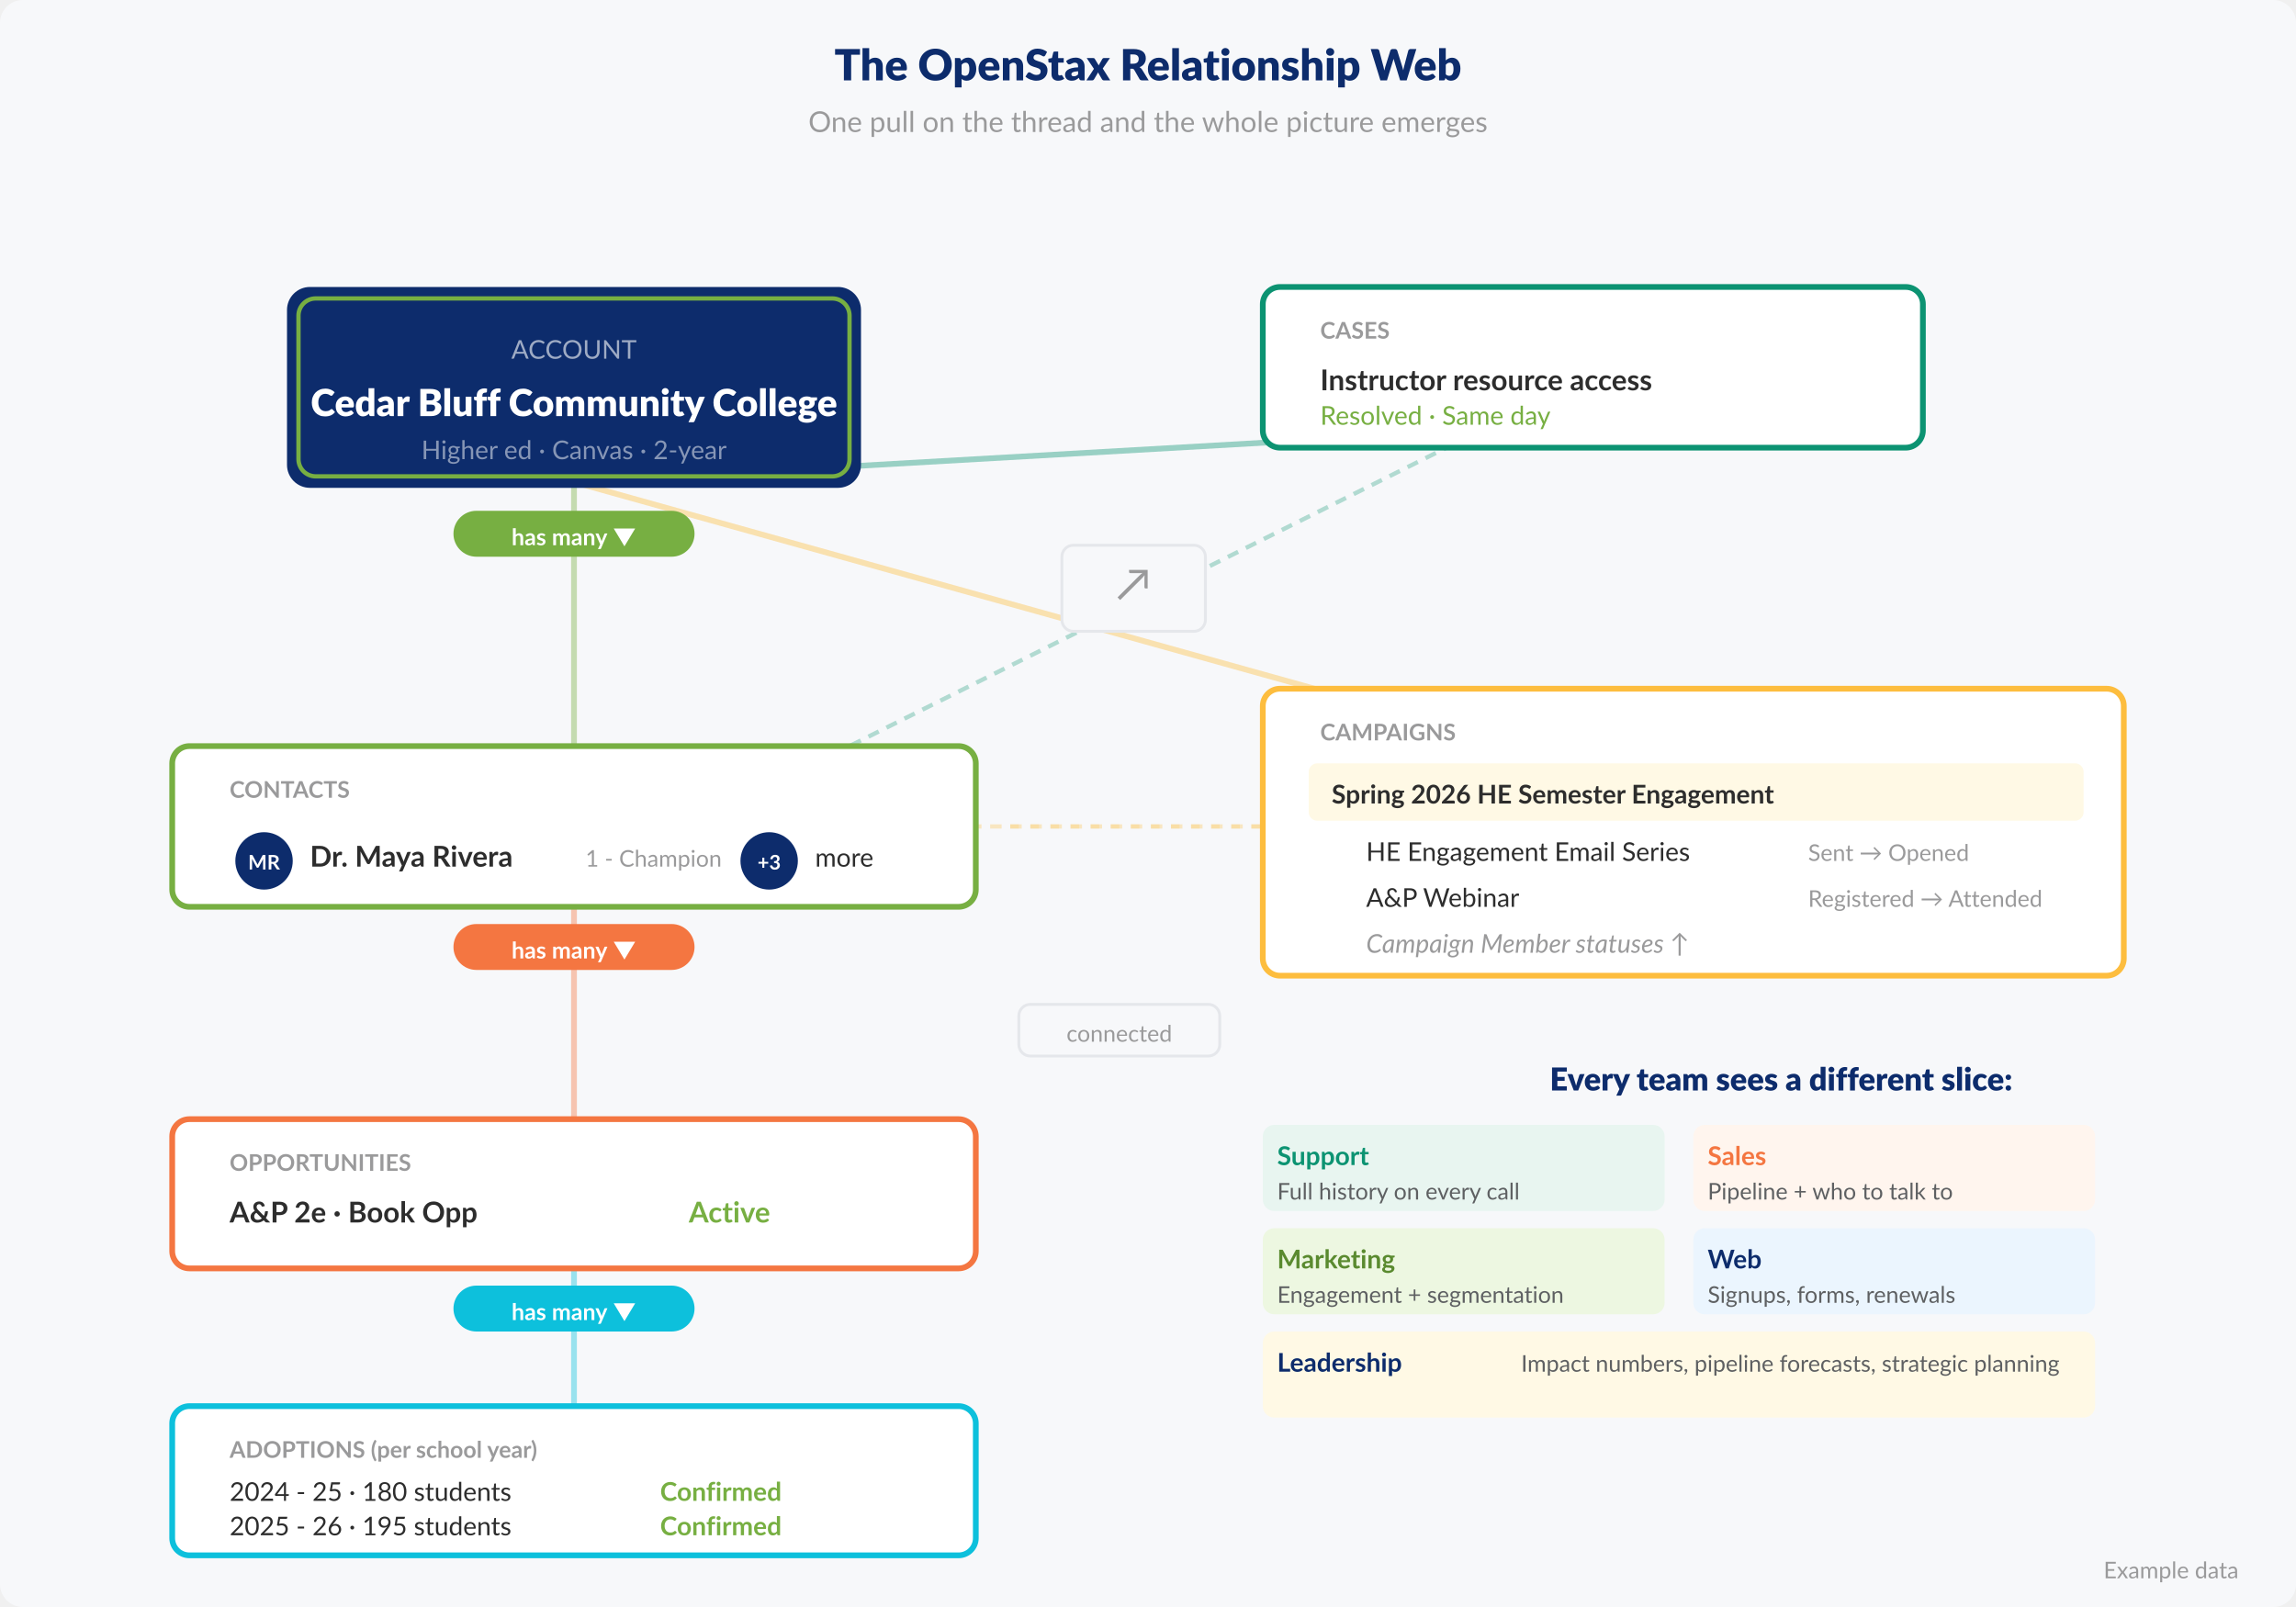
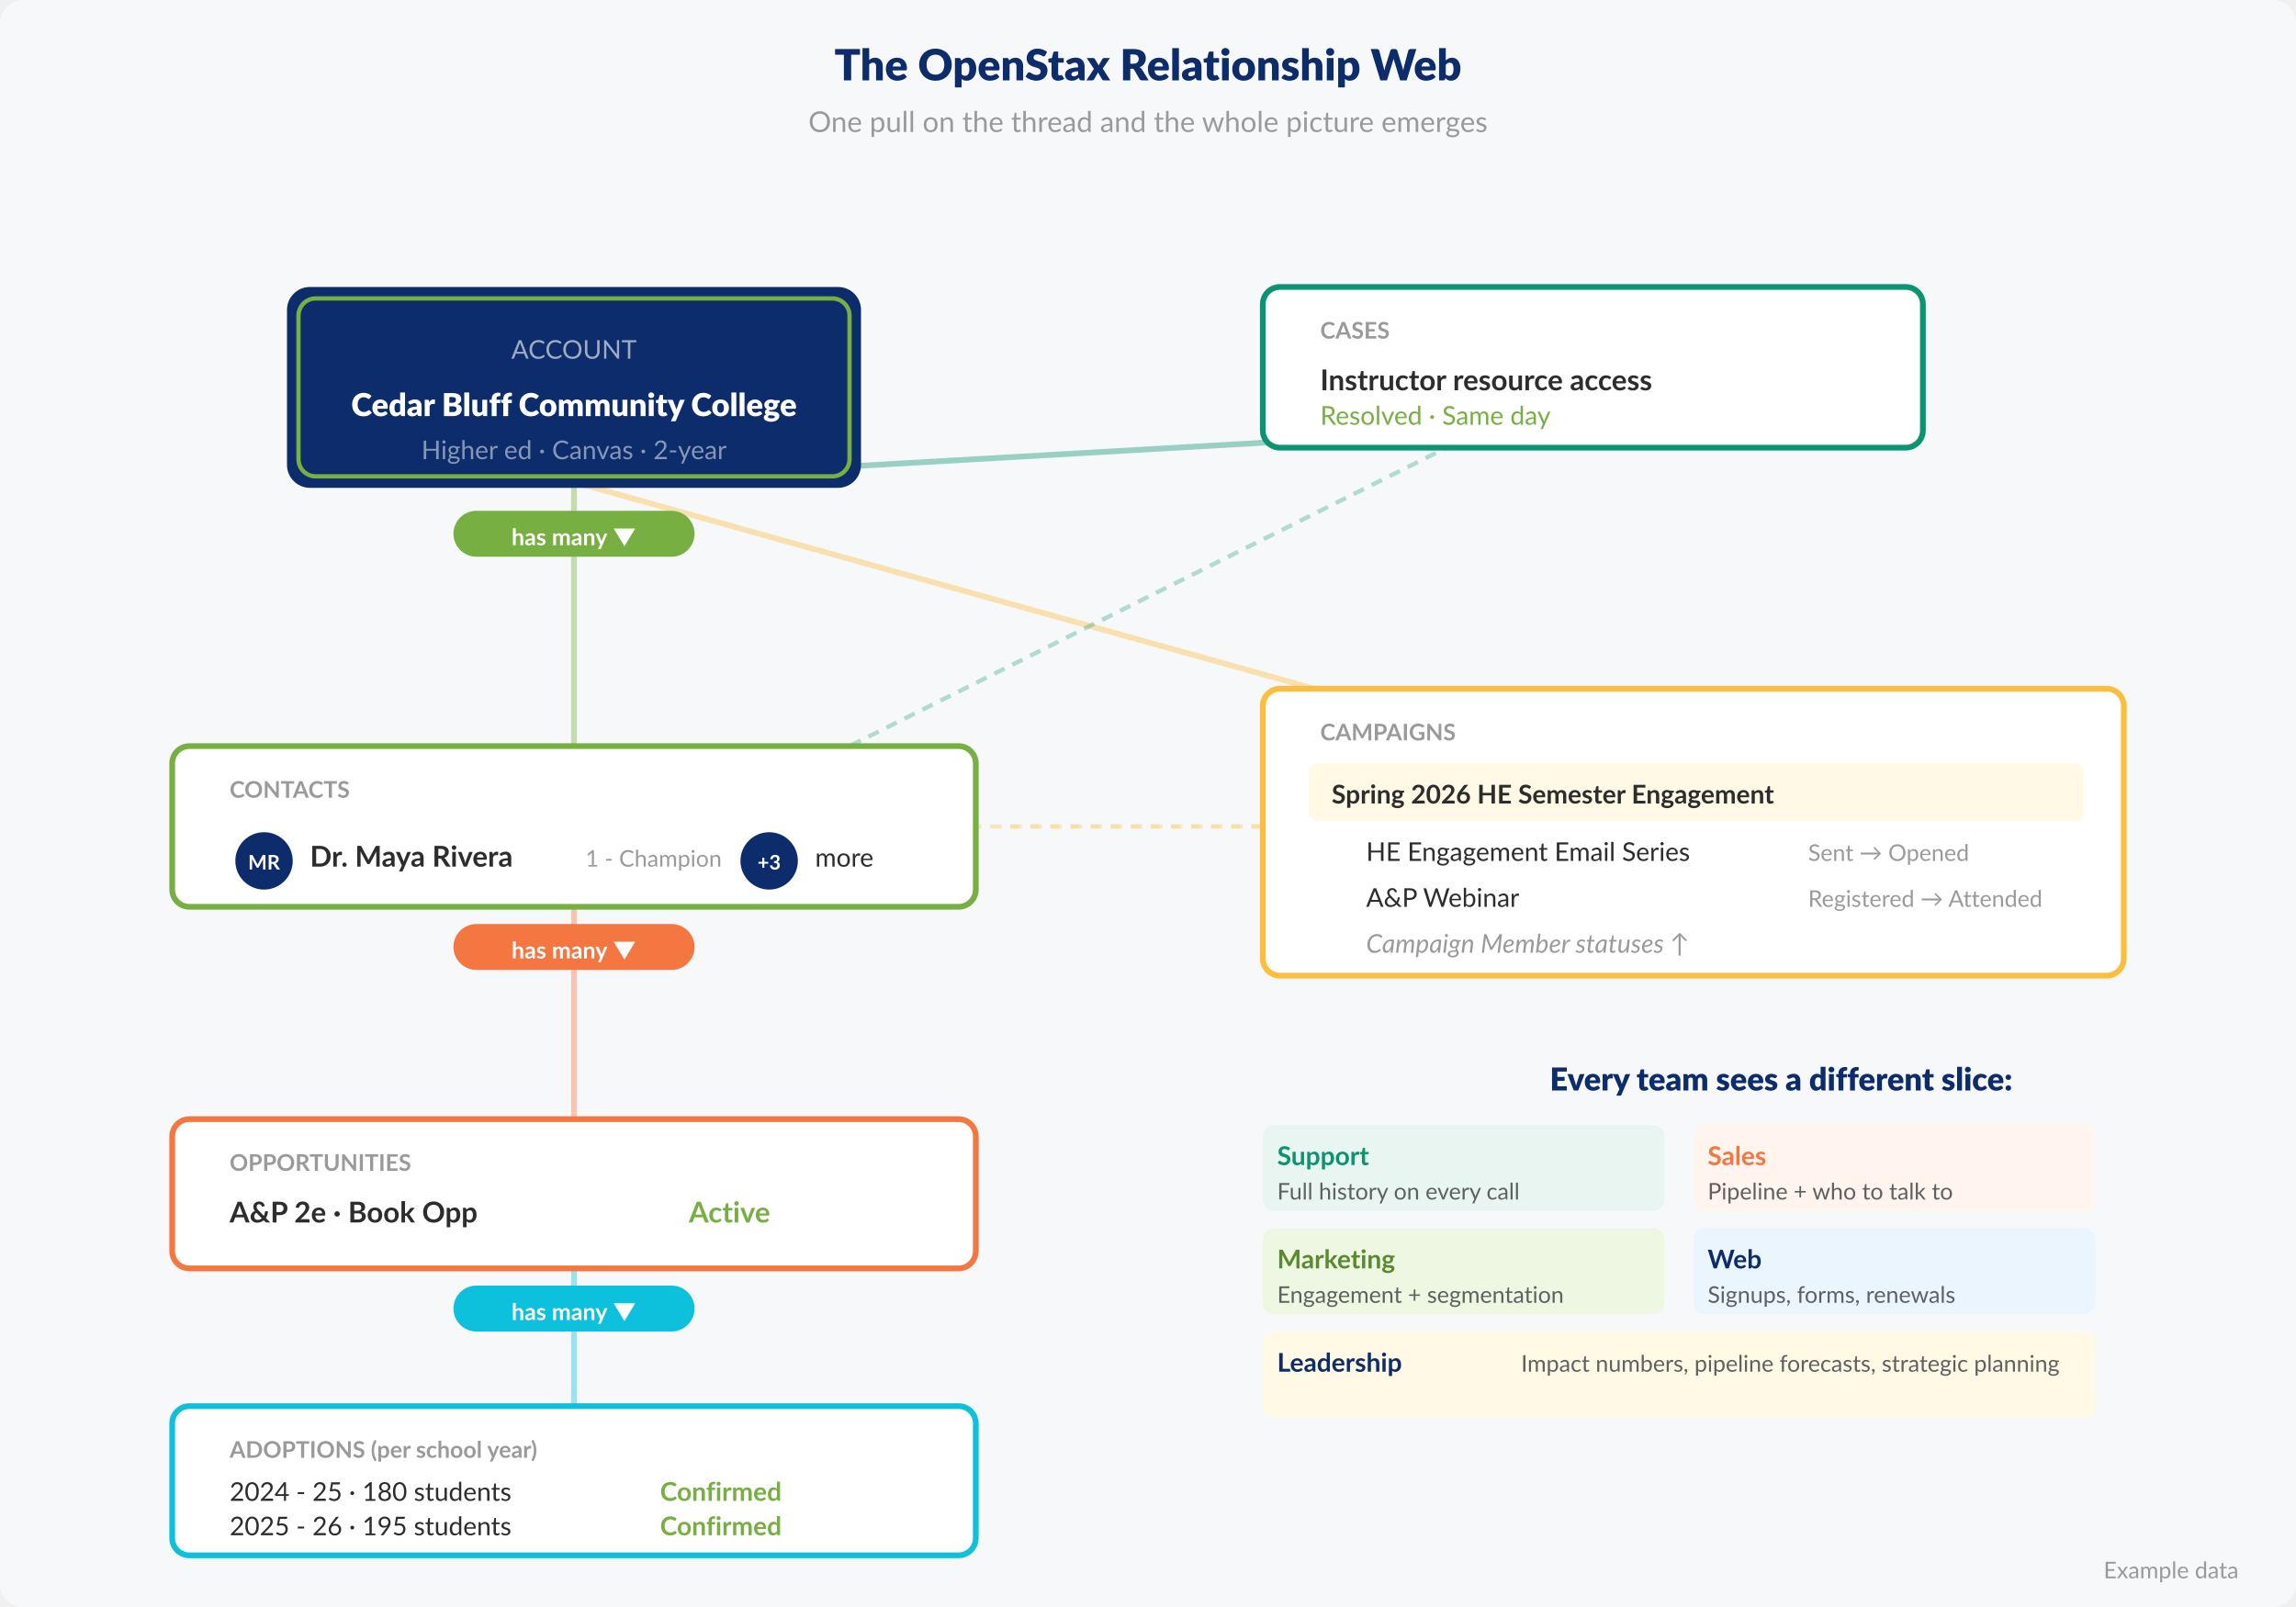
<svg xmlns="http://www.w3.org/2000/svg" viewBox="0 0 800 560" font-family="Lato, -apple-system, sans-serif">
  <rect width="800" height="560" fill="#F7F8FA" rx="8" />
  <text x="400" y="28" fill="#0D2C6C" font-size="15" font-weight="900" text-anchor="middle">The OpenStax Relationship Web</text>
  <text x="400" y="46" fill="#9A9A9B" font-size="10" text-anchor="middle">One pull on the thread and the whole picture emerges</text>
  <line x1="200" y1="168" x2="200" y2="260" stroke="#77AF42" stroke-width="2" opacity="0.4" />
  <line x1="200" y1="168" x2="550" y2="148" stroke="#0C9372" stroke-width="2" opacity="0.4" />
  <line x1="200" y1="168" x2="630" y2="288" stroke="#FDBD3E" stroke-width="2" opacity="0.4" />
  <line x1="200" y1="310" x2="200" y2="390" stroke="#F47641" stroke-width="2" opacity="0.4" />
  <line x1="240" y1="288" x2="520" y2="148" stroke="#0C9372" stroke-width="1.5" opacity="0.3" stroke-dasharray="4,3" />
  <line x1="240" y1="288" x2="600" y2="288" stroke="#FDBD3E" stroke-width="1.5" opacity="0.3" stroke-dasharray="4,3" />
  <line x1="200" y1="440" x2="200" y2="490" stroke="#0DC0DC" stroke-width="2" opacity="0.4" />
  <line x1="600" y1="288" x2="350" y2="288" stroke="#FDBD3E" stroke-width="1.5" opacity="0.2" stroke-dasharray="3,4" />
  <rect x="100" y="100" width="200" height="70" rx="8" fill="#0D2C6C" />
  <rect x="104" y="104" width="192" height="62" rx="6" fill="#0D2C6C" stroke="#77AF42" stroke-width="1.5" />
  <text x="200" y="125" fill="rgba(255,255,255,0.6)" font-size="9" text-anchor="middle">ACCOUNT</text>
-   <text x="200" y="145" fill="#fff" font-size="13" font-weight="900" text-anchor="middle">Cedar Bluff Community College</text>
+   <text x="200" y="145" fill="#fff" font-size="11" font-weight="900" text-anchor="middle">Cedar Bluff Community College</text>
  <text x="200" y="160" fill="rgba(255,255,255,0.5)" font-size="9" text-anchor="middle">Higher ed · Canvas · 2-year</text>
  <rect x="158" y="178" width="84" height="16" rx="8" fill="#77AF42" />
  <text x="200" y="190" fill="#fff" font-size="8" font-weight="700" text-anchor="middle">has many ▼</text>
  <rect x="60" y="260" width="280" height="56" rx="6" fill="#fff" stroke="#77AF42" stroke-width="2" />
  <text x="80" y="278" fill="#9A9A9B" font-size="8" font-weight="700">CONTACTS</text>
  <circle cx="92" cy="300" r="10" fill="#0D2C6C" />
  <text x="92" y="303" fill="#fff" font-size="7" font-weight="700" text-anchor="middle">MR</text>
  <text x="108" y="302" fill="#2d2d2d" font-size="10" font-weight="700">Dr. Maya Rivera</text>
  <text x="204" y="302" fill="#9A9A9B" font-size="8">1 - Champion</text>
  <circle cx="268" cy="300" r="10" fill="#0D2C6C" />
  <text x="268" y="303" fill="#fff" font-size="7" font-weight="700" text-anchor="middle">+3</text>
  <text x="284" y="302" fill="#2d2d2d" font-size="9">more</text>
  <rect x="158" y="322" width="84" height="16" rx="8" fill="#F47641" />
  <text x="200" y="334" fill="#fff" font-size="8" font-weight="700" text-anchor="middle">has many ▼</text>
  <rect x="60" y="390" width="280" height="52" rx="6" fill="#fff" stroke="#F47641" stroke-width="2" />
  <text x="80" y="408" fill="#9A9A9B" font-size="8" font-weight="700">OPPORTUNITIES</text>
  <text x="80" y="426" fill="#2d2d2d" font-size="10" font-weight="700">A&amp;P 2e · Book Opp</text>
  <text x="240" y="426" fill="#77AF42" font-size="10" font-weight="700">Active</text>
  <rect x="158" y="448" width="84" height="16" rx="8" fill="#0DC0DC" />
  <text x="200" y="460" fill="#fff" font-size="8" font-weight="700" text-anchor="middle">has many ▼</text>
  <rect x="60" y="490" width="280" height="52" rx="6" fill="#fff" stroke="#0DC0DC" stroke-width="2" />
  <text x="80" y="508" fill="#9A9A9B" font-size="8" font-weight="700">ADOPTIONS (per school year)</text>
  <text x="80" y="523" fill="#2d2d2d" font-size="9">2024 - 25 · 180 students</text>
  <text x="80" y="535" fill="#2d2d2d" font-size="9">2025 - 26 · 195 students</text>
  <text x="230" y="523" fill="#77AF42" font-size="9" font-weight="700">Confirmed</text>
  <text x="230" y="535" fill="#77AF42" font-size="9" font-weight="700">Confirmed</text>
  <rect x="440" y="100" width="230" height="56" rx="6" fill="#fff" stroke="#0C9372" stroke-width="2" />
  <text x="460" y="118" fill="#9A9A9B" font-size="8" font-weight="700">CASES</text>
  <text x="460" y="136" fill="#2d2d2d" font-size="10" font-weight="700">Instructor resource access</text>
  <text x="460" y="148" fill="#77AF42" font-size="9">Resolved · Same day</text>
  <rect x="440" y="240" width="300" height="100" rx="6" fill="#fff" stroke="#FDBD3E" stroke-width="2" />
  <text x="460" y="258" fill="#9A9A9B" font-size="8" font-weight="700">CAMPAIGNS</text>
  <rect x="456" y="266" width="270" height="20" rx="3" fill="#FFF9E5" />
  <text x="464" y="280" fill="#2d2d2d" font-size="9" font-weight="700">Spring 2026 HE Semester Engagement</text>
  <text x="476" y="300" fill="#2d2d2d" font-size="9">HE Engagement Email Series</text>
  <text x="630" y="300" fill="#9A9A9B" font-size="8">Sent → Opened</text>
  <text x="476" y="316" fill="#2d2d2d" font-size="9">A&amp;P Webinar</text>
  <text x="630" y="316" fill="#9A9A9B" font-size="8">Registered → Attended</text>
  <text x="476" y="332" fill="#9A9A9B" font-size="9" font-style="italic">Campaign Member statuses ↑</text>
  <text x="540" y="380" fill="#0D2C6C" font-size="11" font-weight="900">Every team sees a different slice:</text>
  <rect x="440" y="392" width="140" height="30" rx="4" fill="#E8F5F0" />
  <text x="445" y="406" fill="#0C9372" font-size="9" font-weight="700">Support</text>
  <text x="445" y="418" fill="#5E6062" font-size="8">Full history on every call</text>
  <rect x="590" y="392" width="140" height="30" rx="4" fill="#FFF5EE" />
  <text x="595" y="406" fill="#F47641" font-size="9" font-weight="700">Sales</text>
  <text x="595" y="418" fill="#5E6062" font-size="8">Pipeline + who to talk to</text>
  <rect x="440" y="428" width="140" height="30" rx="4" fill="#EDF7E1" />
  <text x="445" y="442" fill="#5a8a2f" font-size="9" font-weight="700">Marketing</text>
  <text x="445" y="454" fill="#5E6062" font-size="8">Engagement + segmentation</text>
  <rect x="590" y="428" width="140" height="30" rx="4" fill="#EBF5FE" />
  <text x="595" y="442" fill="#0D2C6C" font-size="9" font-weight="700">Web</text>
  <text x="595" y="454" fill="#5E6062" font-size="8">Signups, forms, renewals</text>
  <rect x="440" y="464" width="290" height="30" rx="4" fill="#FFF9E5" />
  <text x="445" y="478" fill="#0D2C6C" font-size="9" font-weight="700">Leadership</text>
  <text x="530" y="478" fill="#5E6062" font-size="8">Impact numbers, pipeline forecasts, strategic planning</text>
-   <rect x="370" y="190" width="50" height="30" rx="4" fill="#F7F8FA" stroke="#E5E7EB" stroke-width="1" />
-   <text x="395" y="209" fill="#9A9A9B" font-size="16" text-anchor="middle">↗</text>
-   <rect x="355" y="350" width="70" height="18" rx="4" fill="#F7F8FA" stroke="#E5E7EB" stroke-width="1" />
-   <text x="390" y="363" fill="#9A9A9B" font-size="8" text-anchor="middle">connected</text>
  <text x="780" y="550" fill="#9A9A9B" font-size="8" text-anchor="end">Example data</text>
</svg>
